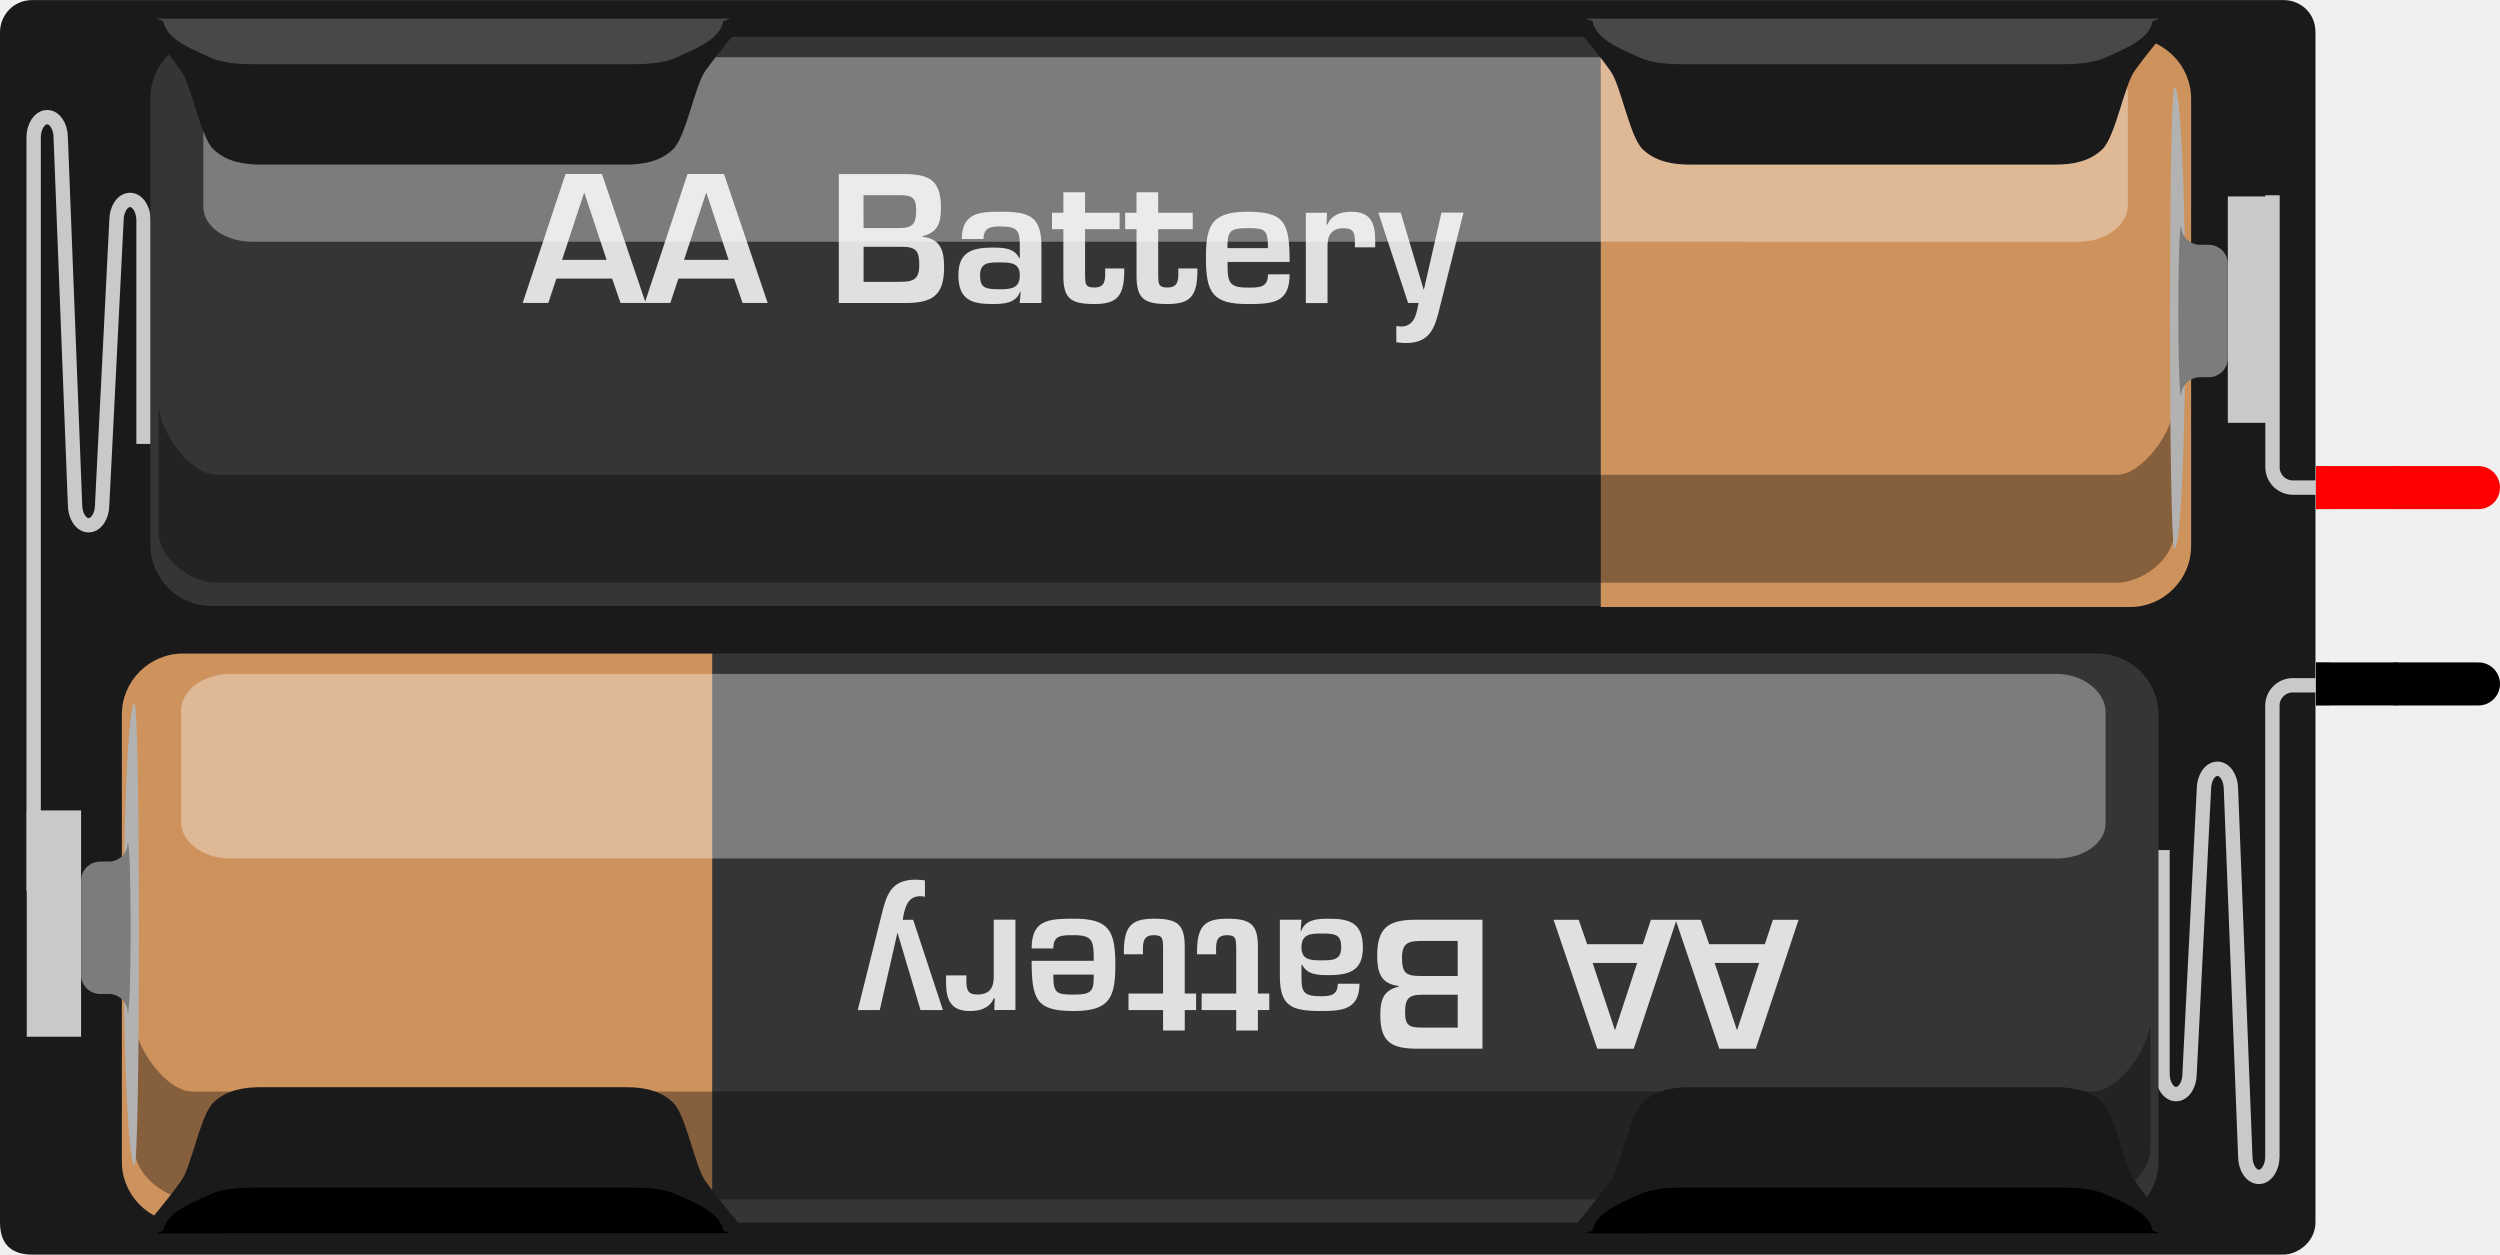
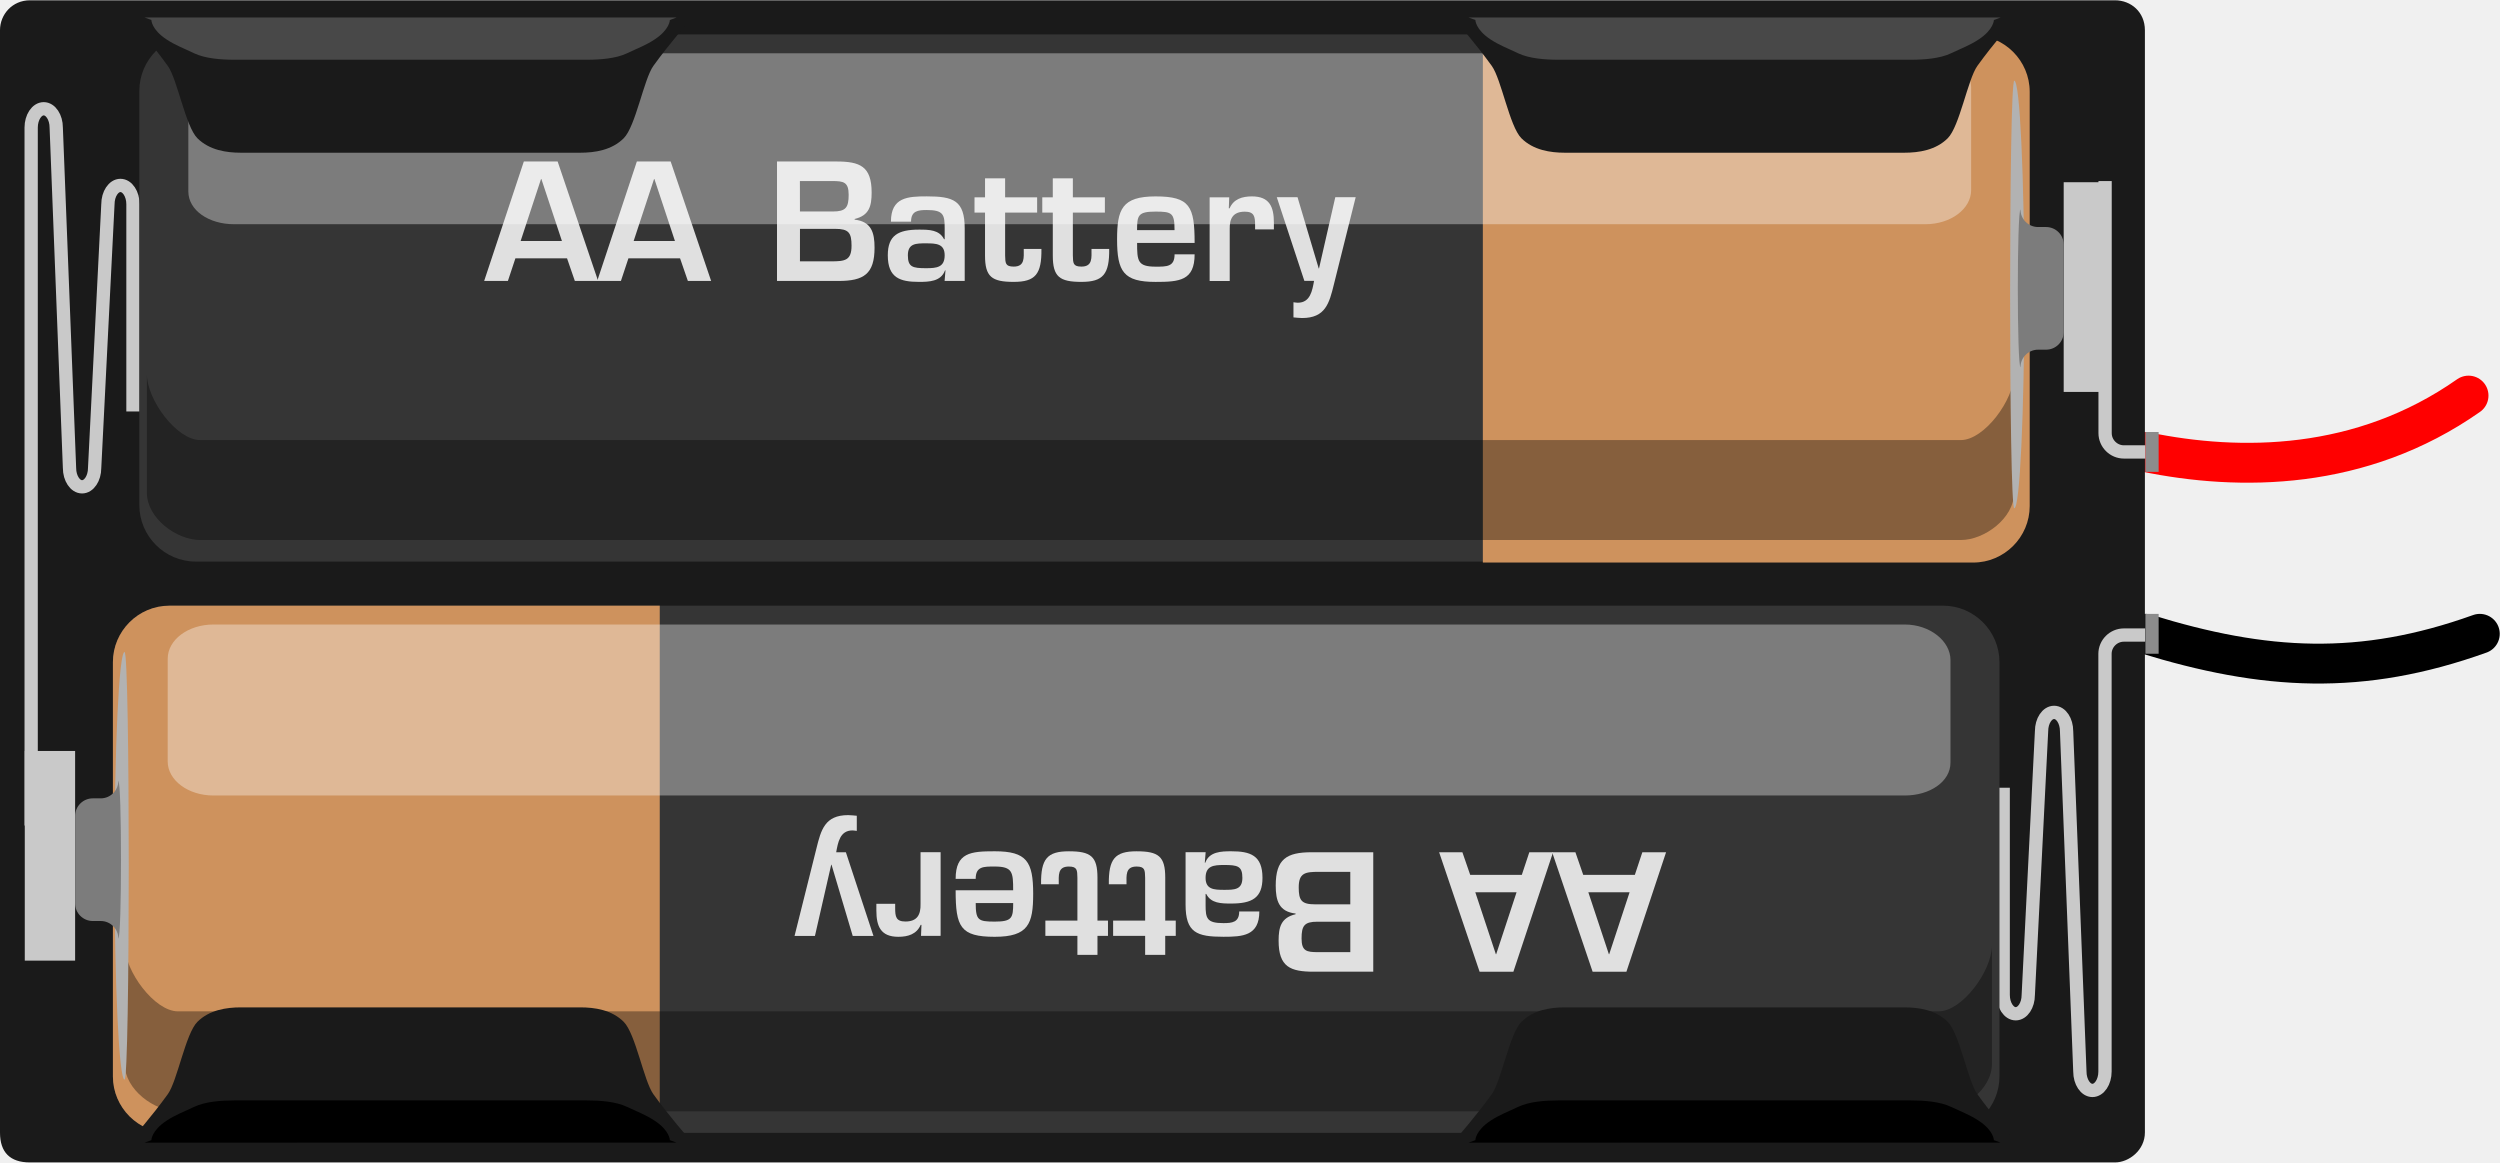
- <svg xmlns="http://www.w3.org/2000/svg" version="1.2" baseProfile="tiny" x="0in" y="0in" width="2.421in" height="1.215in" viewBox="0 0 174.327 87.48">
-   <path stroke="#000000" stroke-width="3" stroke-linecap="round" stroke-linejoin="round" fill="none" d="M167.161,47.687L172.827,47.687" />
-   <path stroke="#ff0000" stroke-width="3" stroke-linecap="round" stroke-linejoin="round" fill="none" d="M167.161,33.997L172.827,33.997" />
-   <g partID="66120">
-     <g id="breadboard">
-       <rect height="3" width="1" fill="#8C8C8C" x="161.495" y="46.187" id="connector0pin" />
-       <rect height="3" width="1" fill="#8C8C8C" x="161.495" y="32.497" id="connector1pin" />
-       <g y1="47.689" stroke-width="3" y2="47.689" x1="167.161" x2="172.827" fill="none" stroke-linecap="round" stroke="#000000" id="connector0leg" />
-       <g y1="33.998" stroke-width="3" y2="33.998" x1="167.161" x2="172.827" fill="none" stroke-linecap="round" stroke="#FF0000" id="connector1leg" />
-       <path d="M161.46,85.228c0,1.329,-1.199,2.252,-2.252,2.252L2.252,87.48C0.761,87.48,0,86.724,0,85.228L0,2.251C0,1.063,0.928,0,2.252,0l156.956,0c1.22,0,2.252,0.896,2.252,2.252L161.46,85.228z" fill="#1A1A1A" />
-       <path stroke-width="1" d="M2.346,62.12L2.346,9.581c0,-0.775,0.425,-1.417,0.945,-1.417c0.52,0,0.942,0.642,0.942,1.417l1,25.626c0,0.779,0.428,1.417,0.945,1.417s0.945,-0.638,0.945,-1.417l1,-19.853c0,-0.779,0.426,-1.418,0.942,-1.418c0.521,0,0.944,0.639,0.944,1.418l0,15.6" fill="none" stroke="#C9C9C9" />
-       <path stroke-width="1" d="M150.794,59.273l0,15.6c0,0.779,0.426,1.418,0.942,1.418c0.521,0,0.945,-0.639,0.945,-1.418l1,-19.853c0,-0.779,0.424,-1.417,0.944,-1.417c0.519,0,0.941,0.638,0.941,1.417l1,25.626c0,0.778,0.428,1.417,0.945,1.417c0.517,0,0.945,-0.639,0.945,-1.417L158.456,49.198c0,-0.776,0.639,-1.417,1.418,-1.417l1.604,0" fill="none" stroke="#C9C9C9" />
-       <path stroke-width="1" d="M158.464,13.61l0,18.971c0,0.778,0.639,1.416,1.418,1.416l1.604,0" fill="none" stroke="#C9C9C9" />
-       <rect height="15.783" width="3.789" fill="#C9C9C9" x="1.865" y="56.507" />
-       <rect height="15.786" width="3.229" fill="#C9C9C9" x="155.348" y="13.694" />
-       <g>
-         <path d="M152.505,37.999c0,2.341,-1.913,4.252,-4.252,4.252L14.741,42.251c-2.339,0,-4.252,-1.911,-4.252,-4.252L10.489,6.818c0,-2.338,1.913,-4.252,4.252,-4.252l133.513,0c2.339,0,4.252,1.914,4.252,4.252L152.505,37.999L152.505,37.999z" fill="#353535" />
-         <path d="M111.624,2.632l36.913,0c2.339,0,4.252,1.911,4.252,4.252l0,31.188c0,2.338,-1.913,4.252,-4.252,4.252l-36.913,0L111.624,2.632z" fill="#CE925D" />
-         <path opacity="0.35" d="M15.063,40.626c-1.76,0,-4.006,-1.63,-4.006,-3.562L11.057,28.139c0,1.934,2.246,4.965,4.006,4.965l132.544,0c1.761,0,4.006,-3.031,4.006,-4.965l0,8.926c0,1.934,-2.245,3.562,-4.006,3.562L15.063,40.627z" enable-background="new    " />
-         <path d="M152.385,22.145c0,8.889,-0.338,16.092,-0.757,16.092s-0.419,-32.184,0,-32.184S152.385,13.258,152.385,22.145" fill="#B2B2B2" />
-         <path d="M152.102,27.631c-0.277,0,-0.277,-11.892,0,-11.892l-0.008,0.001c0,0.733,0.594,1.327,1.328,1.327l0.6,0c0.732,0,1.327,0.594,1.327,1.328l0,6.576c0,0.73,-0.595,1.328,-1.327,1.328l-0.6,0c-0.734,0,-1.328,0.594,-1.328,1.326L152.102,27.631L152.102,27.631z" fill="#7C7C7C" />
-         <g>
-           <g>
-             <path d="M38.798,19.422l-0.564,1.7l-1.787,0l2.986,-8.992l2.543,0l3.046,8.992l-1.751,0l-0.587,-1.7L38.798,19.422zM40.752,13.45l-0.024,0l-1.535,4.666l3.106,0L40.752,13.45z" fill="#E0E0E0" />
-             <path d="M47.306,19.422l-0.564,1.7l-1.784,0l2.983,-8.992l2.543,0l3.046,8.992l-1.751,0l-0.587,-1.7L47.306,19.422zM49.26,13.45l-0.024,0L47.7,18.116l3.106,0L49.26,13.45z" fill="#E0E0E0" />
-             <path d="M58.49,21.125l0,-8.992l4.477,0c1.763,0,2.647,0.357,2.647,2.339c0,1.028,-0.189,1.727,-1.28,1.988l0,0.051c1.259,0.144,1.499,0.972,1.499,2.108c0,1.991,-0.815,2.507,-2.711,2.507L58.49,21.125L58.49,21.125zM60.217,15.898l2.479,0c0.975,0,1.188,-0.3,1.188,-1.259s-0.384,-1.032,-1.235,-1.032l-2.435,0L60.217,15.898L60.217,15.898zM60.217,19.65l2.363,0c1.028,0,1.521,-0.072,1.521,-1.175c0,-0.983,-0.216,-1.271,-1.232,-1.271l-2.65,0L60.217,19.65L60.217,19.65z" fill="#E0E0E0" />
-             <path d="M71.172,20.333l-0.036,0c-0.3,0.842,-1.223,0.863,-1.955,0.863c-1.427,0,-2.351,-0.3,-2.351,-2.003c0,-1.511,0.792,-1.931,2.351,-1.931c0.768,0,1.523,0.012,1.883,0.72l0.048,0l0,-0.816c0,-1.019,-0.084,-1.379,-1.343,-1.379c-0.66,0,-1.188,0.062,-1.188,0.875l-1.514,0c0,-1.835,1.263,-1.904,2.699,-1.904c2.018,0,2.854,0.312,2.854,2.423l0,3.943l-1.514,0L71.172,20.333zM68.341,19.194c0,0.888,0.357,0.972,1.379,0.972c0.803,0,1.391,-0.069,1.391,-0.972c0,-0.875,-0.646,-0.899,-1.391,-0.899C68.952,18.294,68.341,18.294,68.341,19.194z" fill="#E0E0E0" />
-             <path d="M73.358,14.829l0.792,0l0,-1.427l1.512,0l0,1.427l2.41,0l0,1.151l-2.41,0l0,3.226c0.014,0.576,0.014,0.839,0.646,0.839c0.852,0,0.756,-0.671,0.756,-1.328l1.331,0c0.024,1.904,-0.456,2.479,-2.087,2.479c-1.655,0,-2.159,-0.384,-2.159,-1.979L74.149,15.979l-0.792,0L73.358,14.829L73.358,14.829z" fill="#E0E0E0" />
-             <path d="M78.458,14.829l0.792,0l0,-1.427l1.511,0l0,1.427l2.411,0l0,1.151l-2.411,0l0,3.226c0.012,0.576,0.012,0.839,0.646,0.839c0.854,0,0.757,-0.671,0.757,-1.328l1.332,0c0.022,1.904,-0.457,2.479,-2.089,2.479c-1.652,0,-2.156,-0.384,-2.156,-1.979L79.251,15.979l-0.792,0L78.459,14.829L78.458,14.829z" fill="#E0E0E0" />
-             <path d="M89.927,19.123c0,1.979,-1.141,2.075,-2.938,2.075c-2.411,0,-2.899,-0.768,-2.899,-3.202c0,-2.255,0.357,-3.235,2.899,-3.235c2.593,0,2.938,0.756,2.938,3.502l-4.33,0c0,1.354,0.036,1.787,1.391,1.787c0.84,0,1.43,0.012,1.43,-0.926L89.927,19.123L89.927,19.123zM88.415,17.3c0,-1.295,-0.192,-1.395,-1.43,-1.395c-1.308,0,-1.391,0.276,-1.391,1.395L88.415,17.3z" fill="#E0E0E0" />
-             <path d="M92.532,14.829L92.5,15.658l0.06,0c0.3,-0.696,0.948,-0.897,1.679,-0.897c1.332,0,1.655,0.792,1.655,1.979l0,0.504l-1.415,0l0,-0.324c0,-0.636,-0.061,-1.008,-0.768,-1.008c-0.899,0,-1.163,0.519,-1.142,1.332l0,3.886l-1.512,0l0,-6.296L92.532,14.829L92.532,14.829z" fill="#E0E0E0" />
-             <path d="M100.413,21.378c-0.351,1.427,-0.639,2.539,-2.398,2.539c-0.216,0,-0.432,-0.033,-0.648,-0.048l0,-1.14c0.108,0.012,0.22,0.036,0.324,0.036c0.947,0,1.092,-0.912,1.227,-1.646l-0.731,0l-2.075,-6.296l1.562,0l1.595,5.361l0.022,0l1.225,-5.361l1.535,0L100.413,21.378z" fill="#E0E0E0" />
-           </g>
+ <svg xmlns="http://www.w3.org/2000/svg" version="1.2" x="0in" y="0in" width="2.12in" height="0.986in" viewBox="0 0 152.663 70.965" id="svg125">
+   <defs id="defs129" />
+   <g y1="47.689" y2="47.689" x1="167.161" x2="172.827" id="connector0leg" style="fill:none;stroke:#000000;stroke-width:3;stroke-linecap:round" transform="scale(0.8112118)" />
+   <g y1="33.998" y2="33.998" x1="167.161" x2="172.827" id="connector1leg" style="fill:none;stroke:#ff0000;stroke-width:3;stroke-linecap:round" transform="scale(0.8112118)" />
+   <path d="m 131.007,38.685 c 7.287,2.255 13.199,2.593 20.423,0" id="path118" style="fill:none;stroke:#000000;stroke-width:2.434;stroke-linecap:round" />
+   <path d="m 130.999,27.579 c 5.777,1.193 13.176,1.165 19.743,-3.441" id="path120" style="fill:none;stroke:#ff0000;stroke-width:2.434;stroke-linecap:round;stroke-miterlimit:4;stroke-dasharray:none" />
+   <g id="g5073" transform="translate(-15.32026,-31.65413)">
+     <rect style="fill:#8c8c8c;stroke-width:0.811" id="connector0pin" y="69.122" x="146.327" width="0.811" height="2.434" />
+     <rect style="fill:#8c8c8c;stroke-width:0.811" id="connector1pin" y="58.016" x="146.327" width="0.811" height="2.434" />
+     <path style="fill:#1a1a1a;stroke-width:0.811" id="path10" d="m 146.299,100.792 c 0,1.078 -0.973,1.827 -1.827,1.827 l -127.325,-2e-5 c -1.21,0 -1.827,-0.613 -1.827,-1.827 V 33.48 c 0,-0.964 0.753,-1.826 1.827,-1.826 H 144.472 c 0.99,0 1.827,0.727 1.827,1.827 z" />
+     <path style="fill:none;stroke:#c9c9c9;stroke-width:0.811" id="path12" d="M 17.223,82.047 V 39.426 c 0,-0.629 0.345,-1.149 0.767,-1.149 0.422,0 0.764,0.521 0.764,1.149 l 0.811,20.788 c 0,0.632 0.347,1.149 0.767,1.149 0.419,0 0.767,-0.518 0.767,-1.149 l 0.811,-16.105 c 0,-0.632 0.346,-1.15 0.764,-1.15 0.423,0 0.766,0.518 0.766,1.15 v 12.654" />
+     <path style="fill:none;stroke:#c9c9c9;stroke-width:0.811" id="path14" d="m 137.646,79.737 v 12.654 c 0,0.632 0.346,1.15 0.764,1.15 0.423,0 0.767,-0.518 0.767,-1.15 L 139.988,76.286 c 0,-0.632 0.344,-1.149 0.766,-1.149 0.421,0 0.763,0.518 0.763,1.149 l 0.811,20.788 c 0,0.631 0.347,1.149 0.767,1.149 0.419,0 0.767,-0.518 0.767,-1.149 V 71.564 c 0,-0.629 0.518,-1.149 1.15,-1.149 h 1.301" />
+     <path style="fill:none;stroke:#c9c9c9;stroke-width:0.811" id="path16" d="m 143.868,42.694 v 15.39 c 0,0.631 0.518,1.149 1.15,1.149 h 1.301" />
+     <rect style="fill:#c9c9c9;stroke-width:0.811" id="rect18" y="77.493" x="16.833" width="3.074" height="12.803" />
+     <rect style="fill:#c9c9c9;stroke-width:0.811" id="rect20" y="42.763" x="141.34" width="2.619" height="12.805" />
+     <g transform="matrix(0.8112118,0,0,0.8112118,15.32026,31.65413)" id="g56">
+       <path style="fill:#353535" id="path22" d="m 152.505,37.999 c 0,2.341 -1.913,4.252 -4.252,4.252 l -133.512,5e-5 c -2.339,0 -4.252,-1.911 -4.252,-4.252 V 6.818 c 0,-2.338 1.913,-4.252 4.252,-4.252 h 133.513 c 2.339,0 4.252,1.914 4.252,4.252 z" />
+       <path style="fill:#ce925d" id="path24" d="m 111.624,2.632 h 36.913 c 2.339,0 4.252,1.911 4.252,4.252 v 31.188 c 0,2.338 -1.913,4.252 -4.252,4.252 h -36.913 z" />
+       <path style="opacity:0.35" id="path26" enable-background="new    " d="m 15.063,40.626 c -1.76,0 -4.006,-1.63 -4.006,-3.562 V 28.139 c 0,1.934 2.246,4.965 4.006,4.965 h 132.544 c 1.761,0 4.006,-3.031 4.006,-4.965 v 8.926 c 0,1.934 -2.245,3.562 -4.006,3.562 l -132.544,3e-5 z" />
+       <path style="fill:#b2b2b2" id="path28" d="m 152.385,22.145 c 0,8.889 -0.338,16.092 -0.757,16.092 -0.419,0 -0.419,-32.184 0,-32.184 0.419,0 0.757,7.205 0.757,16.091" />
+       <path style="fill:#7c7c7c" id="path30" d="m 152.102,27.631 c -0.277,0 -0.277,-11.892 0,-11.892 l -0.008,0.001 c 0,0.733 0.594,1.327 1.328,1.327 h 0.6 c 0.732,0 1.327,0.594 1.327,1.328 v 6.576 c 0,0.73 -0.595,1.328 -1.327,1.328 h -0.6 c -0.734,0 -1.328,0.594 -1.328,1.326 l 0.008,0.006 z" />
+       <g id="g52">
+         <g id="g50">
+           <path style="fill:#e0e0e0" id="path32" d="m 38.798,19.422 -0.564,1.7 h -1.787 l 2.986,-8.992 h 2.543 l 3.046,8.992 H 43.271 L 42.684,19.422 Z m 1.954,-5.972 h -0.024 l -1.535,4.666 h 3.106 z" />
+           <path style="fill:#e0e0e0" id="path34" d="m 47.306,19.422 -0.564,1.7 h -1.784 l 2.983,-8.992 h 2.543 l 3.046,8.992 H 51.779 L 51.192,19.422 Z M 49.26,13.45 H 49.236 L 47.7,18.116 h 3.106 z" />
+           <path style="fill:#e0e0e0" id="path36" d="m 58.49,21.125 v -8.992 h 4.477 c 1.763,0 2.647,0.357 2.647,2.339 0,1.028 -0.189,1.727 -1.28,1.988 v 0.051 c 1.259,0.144 1.499,0.972 1.499,2.108 0,1.991 -0.815,2.507 -2.711,2.507 z m 1.727,-5.228 h 2.479 c 0.975,0 1.188,-0.3 1.188,-1.259 0,-0.959 -0.384,-1.032 -1.235,-1.032 h -2.435 z m 0,3.753 h 2.363 c 1.028,0 1.521,-0.072 1.521,-1.175 0,-0.983 -0.216,-1.271 -1.232,-1.271 h -2.65 z" />
+           <path style="fill:#e0e0e0" id="path38" d="m 71.172,20.333 h -0.036 c -0.3,0.842 -1.223,0.863 -1.955,0.863 -1.427,0 -2.351,-0.3 -2.351,-2.003 0,-1.511 0.792,-1.931 2.351,-1.931 0.768,0 1.523,0.012 1.883,0.72 h 0.048 v -0.816 c 0,-1.019 -0.084,-1.379 -1.343,-1.379 -0.66,0 -1.188,0.062 -1.188,0.875 h -1.514 c 0,-1.835 1.263,-1.904 2.699,-1.904 2.018,0 2.854,0.312 2.854,2.423 v 3.943 h -1.514 z m -2.831,-1.139 c 0,0.888 0.357,0.972 1.379,0.972 0.803,0 1.391,-0.069 1.391,-0.972 0,-0.875 -0.646,-0.899 -1.391,-0.899 C 68.952,18.294 68.341,18.294 68.341,19.194 Z" />
+           <path style="fill:#e0e0e0" id="path40" d="m 73.358,14.829 h 0.792 v -1.427 h 1.512 v 1.427 h 2.41 v 1.151 h -2.41 v 3.226 c 0.014,0.576 0.014,0.839 0.646,0.839 0.852,0 0.756,-0.671 0.756,-1.328 h 1.331 c 0.024,1.904 -0.456,2.479 -2.087,2.479 -1.655,0 -2.159,-0.384 -2.159,-1.979 V 15.979 h -0.792 z" />
+           <path style="fill:#e0e0e0" id="path42" d="m 78.458,14.829 h 0.792 v -1.427 h 1.511 v 1.427 h 2.411 v 1.151 h -2.411 v 3.226 c 0.012,0.576 0.012,0.839 0.646,0.839 0.854,0 0.757,-0.671 0.757,-1.328 h 1.332 c 0.022,1.904 -0.457,2.479 -2.089,2.479 -1.652,0 -2.156,-0.384 -2.156,-1.979 V 15.979 h -0.792 v -1.15 z" />
+           <path style="fill:#e0e0e0" id="path44" d="m 89.927,19.123 c 0,1.979 -1.141,2.075 -2.938,2.075 -2.411,0 -2.899,-0.768 -2.899,-3.202 0,-2.255 0.357,-3.235 2.899,-3.235 2.593,0 2.938,0.756 2.938,3.502 h -4.33 c 0,1.354 0.036,1.787 1.391,1.787 0.84,0 1.43,0.012 1.43,-0.926 l 1.509,-0.001 z m -1.512,-1.823 c 0,-1.295 -0.192,-1.395 -1.43,-1.395 -1.308,0 -1.391,0.276 -1.391,1.395 z" />
+           <path style="fill:#e0e0e0" id="path46" d="m 92.532,14.829 -0.032,0.828 h 0.06 c 0.3,-0.696 0.948,-0.897 1.679,-0.897 1.332,0 1.655,0.792 1.655,1.979 v 0.504 h -1.415 v -0.324 c 0,-0.636 -0.061,-1.008 -0.768,-1.008 -0.899,0 -1.163,0.519 -1.142,1.332 v 3.886 h -1.512 v -6.296 l 1.475,-0.004 z" />
+           <path style="fill:#e0e0e0" id="path48" d="m 100.413,21.378 c -0.351,1.427 -0.639,2.539 -2.398,2.539 -0.216,0 -0.432,-0.033 -0.648,-0.048 v -1.14 c 0.108,0.012 0.22,0.036 0.324,0.036 0.947,0 1.092,-0.912 1.227,-1.646 h -0.731 l -2.075,-6.296 h 1.562 l 1.595,5.361 h 0.022 l 1.225,-5.361 h 1.535 z" />
        </g>
-         <path opacity="0.35" d="M148.381,14.289c0,1.417,-1.54,2.566,-3.44,2.566L17.615,16.854c-1.897,0,-3.438,-1.049,-3.438,-2.467L14.177,6.652c0,-1.418,1.54,-2.668,3.438,-2.668L144.94,3.984c1.9,0,3.44,1.15,3.44,2.568L148.38,14.289z" fill="#FFFFFF" enable-background="new    " />
      </g>
-       <g>
-         <path d="M8.499,81.004c0,2.338,1.912,4.252,4.252,4.252l133.51,0c2.339,0,4.252,-1.914,4.252,-4.252L150.513,49.82c0,-2.338,-1.913,-4.252,-4.252,-4.252L12.751,45.568c-2.34,0,-4.252,1.914,-4.252,4.252L8.499,81.004z" fill="#353535" />
-         <path d="M49.664,45.571L12.751,45.571c-2.34,0,-4.252,1.914,-4.252,4.252L8.499,81.007c0,2.338,1.912,4.252,4.252,4.252l36.913,0L49.664,45.571z" fill="#CE925D" />
-         <path opacity="0.35" d="M145.94,83.632c1.76,0,4.006,-1.633,4.006,-3.563l0,-8.926c0,1.934,-2.246,4.965,-4.006,4.965L13.395,76.108c-1.76,0,-4.006,-3.031,-4.006,-4.965l0,8.926c0,1.934,2.246,3.563,4.006,3.563L145.94,83.632z" enable-background="new    " />
-         <path d="M8.618,65.151c0,8.889,0.34,16.092,0.759,16.092s0.419,-32.184,0,-32.184S8.618,56.264,8.618,65.151" fill="#B2B2B2" />
-         <path d="M8.901,70.638c0.278,0,0.278,-11.892,0,-11.892l0.008,0.001c0,0.733,-0.594,1.327,-1.325,1.327L6.981,60.074c-0.729,0,-1.327,0.597,-1.327,1.328l0,6.577c0,0.731,0.598,1.328,1.327,1.328l0.603,0c0.731,0,1.325,0.594,1.325,1.328L8.901,70.638L8.901,70.638z" fill="#7C7C7C" />
-         <g>
-           <g>
-             <path d="M123.065,65.834l0.564,-1.701l1.787,0l-2.986,8.993l-2.543,0l-3.046,-8.993l1.751,0l0.588,1.701L123.065,65.834zM121.111,71.806l0.024,0l1.535,-4.665l-3.107,0L121.111,71.806z" fill="#E0E0E0" />
-             <path d="M114.557,65.834l0.564,-1.701l1.787,0l-2.986,8.993l-2.543,0l-3.046,-8.993l1.751,0l0.588,1.701L114.557,65.834zM112.603,71.806l0.024,0l1.535,-4.665l-3.107,0L112.603,71.806z" fill="#E0E0E0" />
-             <path d="M103.374,64.13l0,8.993l-4.478,0c-1.763,0,-2.647,-0.356,-2.647,-2.339c0,-1.028,0.189,-1.728,1.28,-1.988l0,-0.05c-1.259,-0.145,-1.497,-0.973,-1.497,-2.108c0,-1.992,0.813,-2.507,2.711,-2.507L103.374,64.131L103.374,64.13zM101.646,65.606l-2.362,0c-1.028,0,-1.521,0.072,-1.521,1.175c0,0.983,0.216,1.271,1.235,1.271l2.647,0L101.645,65.606zM101.646,69.36l-2.481,0c-0.975,0,-1.188,0.299,-1.188,1.259s0.384,1.032,1.235,1.032l2.435,0L101.647,69.36z" fill="#E0E0E0" />
-             <path d="M90.692,64.922l0.036,0c0.299,-0.843,1.222,-0.864,1.955,-0.864c1.428,0,2.352,0.299,2.352,2.002c0,1.512,-0.791,1.932,-2.352,1.932c-0.768,0,-1.523,-0.012,-1.882,-0.721l-0.048,0l0,0.816c0,1.02,0.084,1.379,1.342,1.379c0.66,0,1.188,-0.062,1.188,-0.875l1.515,0c0,1.834,-1.26,1.903,-2.699,1.903c-2.014,0,-2.853,-0.312,-2.853,-2.422l0,-3.944l1.511,0L90.692,64.922zM93.522,66.061c0,-0.887,-0.356,-0.971,-1.379,-0.971c-0.804,0,-1.391,0.068,-1.391,0.971c0,0.876,0.645,0.9,1.391,0.9C92.911,66.962,93.522,66.962,93.522,66.061z" fill="#E0E0E0" />
-             <path d="M88.506,70.427l-0.792,0l0,1.428l-1.512,0l0,-1.428l-2.41,0l0,-1.15l2.41,0l0,-3.227c-0.014,-0.577,-0.014,-0.843,-0.646,-0.843c-0.852,0,-0.756,0.675,-0.756,1.333l-1.331,0c-0.024,-1.905,0.456,-2.481,2.087,-2.481c1.655,0,2.159,0.383,2.159,1.979l0,3.238l0.792,0L88.506,70.427L88.506,70.427z" fill="#E0E0E0" />
-             <path d="M83.406,70.427l-0.792,0l0,1.428l-1.511,0l0,-1.428l-2.411,0l0,-1.15l2.411,0l0,-3.227c-0.012,-0.577,-0.012,-0.843,-0.646,-0.843c-0.854,0,-0.757,0.675,-0.757,1.333l-1.332,0c-0.022,-1.905,0.457,-2.481,2.089,-2.481c1.652,0,2.156,0.383,2.156,1.979l0,3.238l0.792,0L83.405,70.427L83.406,70.427z" fill="#E0E0E0" />
-             <path d="M71.937,66.134c0,-1.98,1.141,-2.076,2.938,-2.076c2.411,0,2.899,0.768,2.899,3.203c0,2.256,-0.357,3.235,-2.899,3.235c-2.593,0,-2.938,-0.756,-2.938,-3.502l4.33,0c0,-1.354,-0.036,-1.788,-1.391,-1.788c-0.84,0,-1.43,-0.012,-1.43,0.927L71.937,66.133L71.937,66.134zM73.448,67.956c0,1.296,0.192,1.396,1.43,1.396c1.308,0,1.391,-0.276,1.391,-1.396L73.448,67.956z" fill="#E0E0E0" />
-             <path d="M69.331,70.427l0.033,-0.827l-0.06,0c-0.3,0.696,-0.948,0.896,-1.679,0.896c-1.331,0,-1.655,-0.791,-1.655,-1.979l0,-0.504l1.415,0l0,0.324c0,0.635,0.06,1.008,0.768,1.008c0.899,0,1.163,-0.52,1.142,-1.332l0,-3.886l1.511,0l0,6.296L69.331,70.427L69.331,70.427z" fill="#E0E0E0" />
-             <path d="M61.45,63.877c0.351,-1.429,0.639,-2.541,2.398,-2.541c0.216,0,0.432,0.033,0.648,0.048l0,1.14c-0.108,-0.012,-0.219,-0.036,-0.324,-0.036c-0.948,0,-1.092,0.912,-1.227,1.646l0.731,0l2.075,6.296l-1.562,0l-1.595,-5.361l-0.023,0l-1.225,5.361l-1.535,0L61.45,63.877z" fill="#E0E0E0" />
-           </g>
+       <path style="opacity:0.35;fill:#ffffff" id="path54" enable-background="new    " d="m 148.381,14.289 c 0,1.417 -1.54,2.566 -3.44,2.566 l -127.326,-1e-5 c -1.897,0 -3.438,-1.049 -3.438,-2.467 V 6.652 c 0,-1.418 1.54,-2.668 3.438,-2.668 H 144.94 c 1.9,0 3.44,1.15 3.44,2.568 v 7.737 z" />
+     </g>
+     <g transform="matrix(0.8112118,0,0,0.8112118,15.32026,31.65413)" id="g92">
+       <path style="fill:#353535" id="path58" d="m 8.499,81.004 c 0,2.338 1.912,4.252 4.252,4.252 h 133.51 c 2.339,0 4.252,-1.914 4.252,-4.252 V 49.82 c 0,-2.338 -1.913,-4.252 -4.252,-4.252 l -133.51,-5e-5 c -2.34,0 -4.252,1.914 -4.252,4.252 z" />
+       <path style="fill:#ce925d" id="path60" d="M 49.664,45.571 H 12.751 c -2.34,0 -4.252,1.914 -4.252,4.252 V 81.007 c 0,2.338 1.912,4.252 4.252,4.252 h 36.913 z" />
+       <path style="opacity:0.35" id="path62" enable-background="new    " d="m 145.94,83.632 c 1.76,0 4.006,-1.633 4.006,-3.563 v -8.926 c 0,1.934 -2.246,4.965 -4.006,4.965 l -132.545,4e-5 c -1.76,0 -4.006,-3.031 -4.006,-4.965 v 8.926 c 0,1.934 2.246,3.563 4.006,3.563 z" />
+       <path style="fill:#b2b2b2" id="path64" d="m 8.618,65.151 c 0,8.889 0.34,16.092 0.759,16.092 0.419,0 0.419,-32.184 0,-32.184 -0.419,0 -0.759,7.205 -0.759,16.091" />
+       <path style="fill:#7c7c7c" id="path66" d="m 8.901,70.638 c 0.278,0 0.278,-11.892 0,-11.892 l 0.008,10e-4 c 0,0.733 -0.594,1.327 -1.325,1.327 l -0.603,-5e-5 c -0.729,0 -1.327,0.597 -1.327,1.328 v 6.577 c 0,0.731 0.598,1.328 1.327,1.328 h 0.603 c 0.731,0 1.325,0.594 1.325,1.328 l -0.008,0.003 z" />
+       <g id="g88">
+         <g id="g86">
+           <path style="fill:#e0e0e0" id="path68" d="m 123.065,65.834 0.564,-1.701 h 1.787 l -2.986,8.993 h -2.543 l -3.046,-8.993 h 1.751 l 0.588,1.701 z m -1.954,5.973 h 0.024 l 1.535,-4.665 h -3.107 z" />
+           <path style="fill:#e0e0e0" id="path70" d="m 114.557,65.834 0.564,-1.701 h 1.787 l -2.986,8.993 h -2.543 l -3.046,-8.993 h 1.751 l 0.588,1.701 z m -1.954,5.973 h 0.024 l 1.535,-4.665 h -3.107 z" />
+           <path style="fill:#e0e0e0" id="path72" d="m 103.374,64.13 v 8.993 h -4.478 c -1.763,0 -2.647,-0.356 -2.647,-2.339 0,-1.028 0.189,-1.728 1.28,-1.988 v -0.05 c -1.259,-0.145 -1.497,-0.973 -1.497,-2.108 0,-1.992 0.813,-2.507 2.711,-2.507 l 4.631,-2e-6 z m -1.728,1.476 h -2.362 c -1.028,0 -1.521,0.072 -1.521,1.175 0,0.983 0.216,1.271 1.235,1.271 h 2.647 V 65.606 Z m 0,3.754 h -2.481 c -0.975,0 -1.188,0.299 -1.188,1.259 0,0.96 0.384,1.032 1.235,1.032 h 2.435 V 69.36 Z" />
+           <path style="fill:#e0e0e0" id="path74" d="m 90.692,64.922 h 0.036 c 0.299,-0.843 1.222,-0.864 1.955,-0.864 1.428,0 2.352,0.299 2.352,2.002 0,1.512 -0.791,1.932 -2.352,1.932 -0.768,0 -1.523,-0.012 -1.882,-0.721 h -0.048 v 0.816 c 0,1.02 0.084,1.379 1.342,1.379 0.66,0 1.188,-0.062 1.188,-0.875 h 1.515 c 0,1.834 -1.26,1.903 -2.699,1.903 -2.014,0 -2.853,-0.312 -2.853,-2.422 v -3.944 h 1.511 z m 2.83,1.139 c 0,-0.887 -0.356,-0.971 -1.379,-0.971 -0.804,0 -1.391,0.068 -1.391,0.971 0,0.876 0.645,0.9 1.391,0.9 0.768,0.001 1.379,0.001 1.379,-0.9 z" />
+           <path style="fill:#e0e0e0" id="path76" d="m 88.506,70.427 h -0.792 v 1.428 H 86.202 V 70.427 h -2.41 v -1.15 h 2.41 v -3.227 c -0.014,-0.577 -0.014,-0.843 -0.646,-0.843 -0.852,0 -0.756,0.675 -0.756,1.333 h -1.331 c -0.024,-1.905 0.456,-2.481 2.087,-2.481 1.655,0 2.159,0.383 2.159,1.979 v 3.238 h 0.792 z" />
+           <path style="fill:#e0e0e0" id="path78" d="m 83.406,70.427 h -0.792 v 1.428 H 81.103 V 70.427 h -2.411 v -1.15 h 2.411 v -3.227 c -0.012,-0.577 -0.012,-0.843 -0.646,-0.843 -0.854,0 -0.757,0.675 -0.757,1.333 h -1.332 c -0.022,-1.905 0.457,-2.481 2.089,-2.481 1.652,0 2.156,0.383 2.156,1.979 v 3.238 h 0.792 V 70.427 Z" />
+           <path style="fill:#e0e0e0" id="path80" d="m 71.937,66.134 c 0,-1.98 1.141,-2.076 2.938,-2.076 2.411,0 2.899,0.768 2.899,3.203 0,2.256 -0.357,3.235 -2.899,3.235 -2.593,0 -2.938,-0.756 -2.938,-3.502 h 4.33 c 0,-1.354 -0.036,-1.788 -1.391,-1.788 -0.84,0 -1.43,-0.012 -1.43,0.927 l -1.509,2e-6 z m 1.511,1.822 c 0,1.296 0.192,1.396 1.43,1.396 1.308,0 1.391,-0.276 1.391,-1.396 z" />
+           <path style="fill:#e0e0e0" id="path82" d="m 69.331,70.427 0.033,-0.827 h -0.06 c -0.3,0.696 -0.948,0.896 -1.679,0.896 -1.331,0 -1.655,-0.791 -1.655,-1.979 v -0.504 h 1.415 v 0.324 c 0,0.635 0.06,1.008 0.768,1.008 0.899,0 1.163,-0.52 1.142,-1.332 v -3.886 h 1.511 v 6.296 l -1.475,0.004 z" />
+           <path style="fill:#e0e0e0" id="path84" d="m 61.45,63.877 c 0.351,-1.429 0.639,-2.541 2.398,-2.541 0.216,0 0.432,0.033 0.648,0.048 v 1.14 c -0.108,-0.012 -0.219,-0.036 -0.324,-0.036 -0.948,0 -1.092,0.912 -1.227,1.646 h 0.731 l 2.075,6.296 h -1.562 l -1.595,-5.361 h -0.023 l -1.225,5.361 h -1.535 z" />
        </g>
-         <path opacity="0.35" d="M12.623,57.293c0,1.42,1.54,2.566,3.438,2.566l127.326,0c1.897,0,3.438,-1.049,3.438,-2.467l0,-7.736c0,-1.418,-1.541,-2.668,-3.438,-2.668L16.063,46.988c-1.897,0,-3.438,1.15,-3.438,2.568L12.623,57.293L12.623,57.293z" fill="#FFFFFF" enable-background="new    " />
      </g>
-       <g>
-         <path d="M8.053,0.143l1.96,1.522c0,0,1.398,1.583,2.616,3.271c0.726,1.006,1.334,4.549,2.23,5.447c0.899,0.896,2.182,1.09,3.271,1.09c0.303,0,25.249,0,25.552,0c1.09,0,2.37,-0.19,3.27,-1.09c0.898,-0.898,1.509,-4.441,2.232,-5.447c1.217,-1.688,2.616,-3.271,2.616,-3.271l1.96,-1.522L8.053,0.143z" fill="#1A1A1A" />
-         <path opacity="0.2" d="M10.883,1.292l0.511,0.19c0,0,0,0.707,1.136,1.459c0.681,0.449,1.246,0.645,2.085,1.047c0.84,0.4,2.035,0.486,3.056,0.486c0.282,0,26.191,0,26.478,0c1.021,0,2.213,-0.086,3.052,-0.486c0.841,-0.402,1.408,-0.598,2.085,-1.047c1.14,-0.752,1.139,-1.459,1.139,-1.459l0.501,-0.188L10.883,1.292z" fill="#FFFFFF" enable-background="new    " />
-       </g>
-       <g>
-         <path d="M107.719,0.143l1.96,1.522c0,0,1.398,1.583,2.616,3.271c0.726,1.006,1.335,4.549,2.23,5.447c0.898,0.896,2.182,1.09,3.271,1.09c0.304,0,25.249,0,25.552,0c1.09,0,2.369,-0.19,3.271,-1.09c0.897,-0.898,1.508,-4.441,2.231,-5.447c1.217,-1.688,2.615,-3.271,2.615,-3.271l1.961,-1.522L107.719,0.143z" fill="#1A1A1A" />
-         <path opacity="0.2" d="M110.549,1.292l0.511,0.19c0,0,0,0.707,1.136,1.459c0.681,0.449,1.245,0.645,2.085,1.047c0.843,0.4,2.035,0.486,3.056,0.486c0.282,0,26.192,0,26.479,0c1.021,0,2.213,-0.086,3.053,-0.486c0.841,-0.402,1.407,-0.598,2.087,-1.047c1.138,-0.752,1.137,-1.459,1.137,-1.459l0.501,-0.188L110.549,1.292z" fill="#FFFFFF" enable-background="new    " />
-       </g>
-       <g>
-         <path d="M8.053,87.14l1.96,-1.525c0,0,1.398,-1.582,2.616,-3.269c0.726,-1.006,1.334,-4.549,2.23,-5.448c0.899,-0.898,2.182,-1.09,3.271,-1.09c0.303,0,25.249,0,25.552,0c1.09,0,2.37,0.188,3.27,1.09c0.898,0.899,1.509,4.442,2.232,5.448c1.217,1.687,2.616,3.269,2.616,3.269l1.96,1.525L8.053,87.14z" fill="#1A1A1A" />
-         <path d="M10.883,85.991l0.511,-0.188c0,0,0,-0.708,1.136,-1.46c0.681,-0.449,1.246,-0.646,2.085,-1.045c0.84,-0.401,2.035,-0.486,3.056,-0.486c0.282,0,26.191,0,26.478,0c1.021,0,2.213,0.085,3.052,0.486c0.841,0.398,1.408,0.596,2.085,1.045c1.14,0.752,1.139,1.46,1.139,1.46l0.501,0.185L10.883,85.991z" />
-       </g>
-       <g>
-         <path d="M107.719,87.14l1.96,-1.525c0,0,1.398,-1.582,2.616,-3.269c0.726,-1.006,1.335,-4.549,2.23,-5.448c0.898,-0.898,2.182,-1.09,3.271,-1.09c0.304,0,25.249,0,25.552,0c1.09,0,2.369,0.188,3.271,1.09c0.898,0.9,1.508,4.442,2.231,5.448c1.217,1.687,2.615,3.269,2.615,3.269l1.961,1.525L107.719,87.14z" fill="#1A1A1A" />
-         <path d="M110.549,85.991l0.511,-0.188c0,0,0,-0.708,1.136,-1.46c0.681,-0.449,1.245,-0.646,2.085,-1.045c0.843,-0.401,2.035,-0.486,3.056,-0.486c0.282,0,26.192,0,26.479,0c1.021,0,2.213,0.085,3.053,0.486c0.841,0.398,1.407,0.596,2.087,1.045c1.138,0.752,1.137,1.46,1.137,1.46l0.501,0.185L110.549,85.991z" />
-       </g>
-       <path stroke-width="3" d="M161.495,47.687l5.666,0" fill="none" stroke="#000000" />
-       <path stroke-width="3" d="M161.495,33.997l5.666,0" fill="none" stroke="#FF0000" />
+       <path style="opacity:0.35;fill:#ffffff" id="path90" enable-background="new    " d="m 12.623,57.293 c 0,1.42 1.54,2.566 3.438,2.566 h 127.326 c 1.897,0 3.438,-1.049 3.438,-2.467 v -7.736 c 0,-1.418 -1.541,-2.668 -3.438,-2.668 l -127.324,5e-5 c -1.897,0 -3.438,1.15 -3.438,2.568 z" />
+     </g>
+     <g transform="matrix(0.8112118,0,0,0.8112118,15.32026,31.65413)" id="g98">
+       <path style="fill:#1a1a1a" id="path94" d="m 8.053,0.143 1.96,1.522 c 0,0 1.398,1.583 2.616,3.271 0.726,1.006 1.334,4.549 2.23,5.447 0.899,0.896 2.182,1.09 3.271,1.09 0.303,0 25.249,0 25.552,0 1.09,0 2.37,-0.19 3.27,-1.09 0.898,-0.898 1.509,-4.441 2.232,-5.447 1.217,-1.688 2.616,-3.271 2.616,-3.271 l 1.96,-1.522 z" />
+       <path style="opacity:0.2;fill:#ffffff" id="path96" enable-background="new    " d="m 10.883,1.292 0.511,0.19 c 0,0 0,0.707 1.136,1.459 0.681,0.449 1.246,0.645 2.085,1.047 0.84,0.4 2.035,0.486 3.056,0.486 0.282,0 26.191,0 26.478,0 1.021,0 2.213,-0.086 3.052,-0.486 0.841,-0.402 1.408,-0.598 2.085,-1.047 1.14,-0.752 1.139,-1.459 1.139,-1.459 l 0.501,-0.188 z" />
+     </g>
+     <g transform="matrix(0.8112118,0,0,0.8112118,15.32026,31.65413)" id="g104">
+       <path style="fill:#1a1a1a" id="path100" d="m 107.719,0.143 1.96,1.522 c 0,0 1.398,1.583 2.616,3.271 0.726,1.006 1.335,4.549 2.23,5.447 0.898,0.896 2.182,1.09 3.271,1.09 0.304,0 25.249,0 25.552,0 1.09,0 2.369,-0.19 3.271,-1.09 0.897,-0.898 1.508,-4.441 2.231,-5.447 1.217,-1.688 2.615,-3.271 2.615,-3.271 l 1.961,-1.522 z" />
+       <path style="opacity:0.2;fill:#ffffff" id="path102" enable-background="new    " d="m 110.549,1.292 0.511,0.19 c 0,0 0,0.707 1.136,1.459 0.681,0.449 1.245,0.645 2.085,1.047 0.843,0.4 2.035,0.486 3.056,0.486 0.282,0 26.192,0 26.479,0 1.021,0 2.213,-0.086 3.053,-0.486 0.841,-0.402 1.407,-0.598 2.087,-1.047 1.138,-0.752 1.137,-1.459 1.137,-1.459 l 0.501,-0.188 z" />
+     </g>
+     <g transform="matrix(0.8112118,0,0,0.8112118,15.32026,31.65413)" id="g110">
+       <path style="fill:#1a1a1a" id="path106" d="m 8.053,87.14 1.96,-1.525 c 0,0 1.398,-1.582 2.616,-3.269 0.726,-1.006 1.334,-4.549 2.23,-5.448 0.899,-0.898 2.182,-1.09 3.271,-1.09 0.303,0 25.249,0 25.552,0 1.09,0 2.37,0.188 3.27,1.09 0.898,0.899 1.509,4.442 2.232,5.448 1.217,1.687 2.616,3.269 2.616,3.269 L 53.76,87.14 Z" />
+       <path id="path108" d="m 10.883,85.991 0.511,-0.188 c 0,0 0,-0.708 1.136,-1.46 0.681,-0.449 1.246,-0.646 2.085,-1.045 0.84,-0.401 2.035,-0.486 3.056,-0.486 0.282,0 26.191,0 26.478,0 1.021,0 2.213,0.085 3.052,0.486 0.841,0.398 1.408,0.596 2.085,1.045 1.14,0.752 1.139,1.46 1.139,1.46 l 0.501,0.185 z" />
+     </g>
+     <g transform="matrix(0.8112118,0,0,0.8112118,15.32026,31.65413)" id="g116">
+       <path style="fill:#1a1a1a" id="path112" d="m 107.719,87.14 1.96,-1.525 c 0,0 1.398,-1.582 2.616,-3.269 0.726,-1.006 1.335,-4.549 2.23,-5.448 0.898,-0.898 2.182,-1.09 3.271,-1.09 0.304,0 25.249,0 25.552,0 1.09,0 2.369,0.188 3.271,1.09 0.898,0.9 1.508,4.442 2.231,5.448 1.217,1.687 2.615,3.269 2.615,3.269 l 1.961,1.525 z" />
+       <path id="path114" d="m 110.549,85.991 0.511,-0.188 c 0,0 0,-0.708 1.136,-1.46 0.681,-0.449 1.245,-0.646 2.085,-1.045 0.843,-0.401 2.035,-0.486 3.056,-0.486 0.282,0 26.192,0 26.479,0 1.021,0 2.213,0.085 3.053,0.486 0.841,0.398 1.407,0.596 2.087,1.045 1.138,0.752 1.137,1.46 1.137,1.46 l 0.501,0.185 z" />
    </g>
  </g>
</svg>
